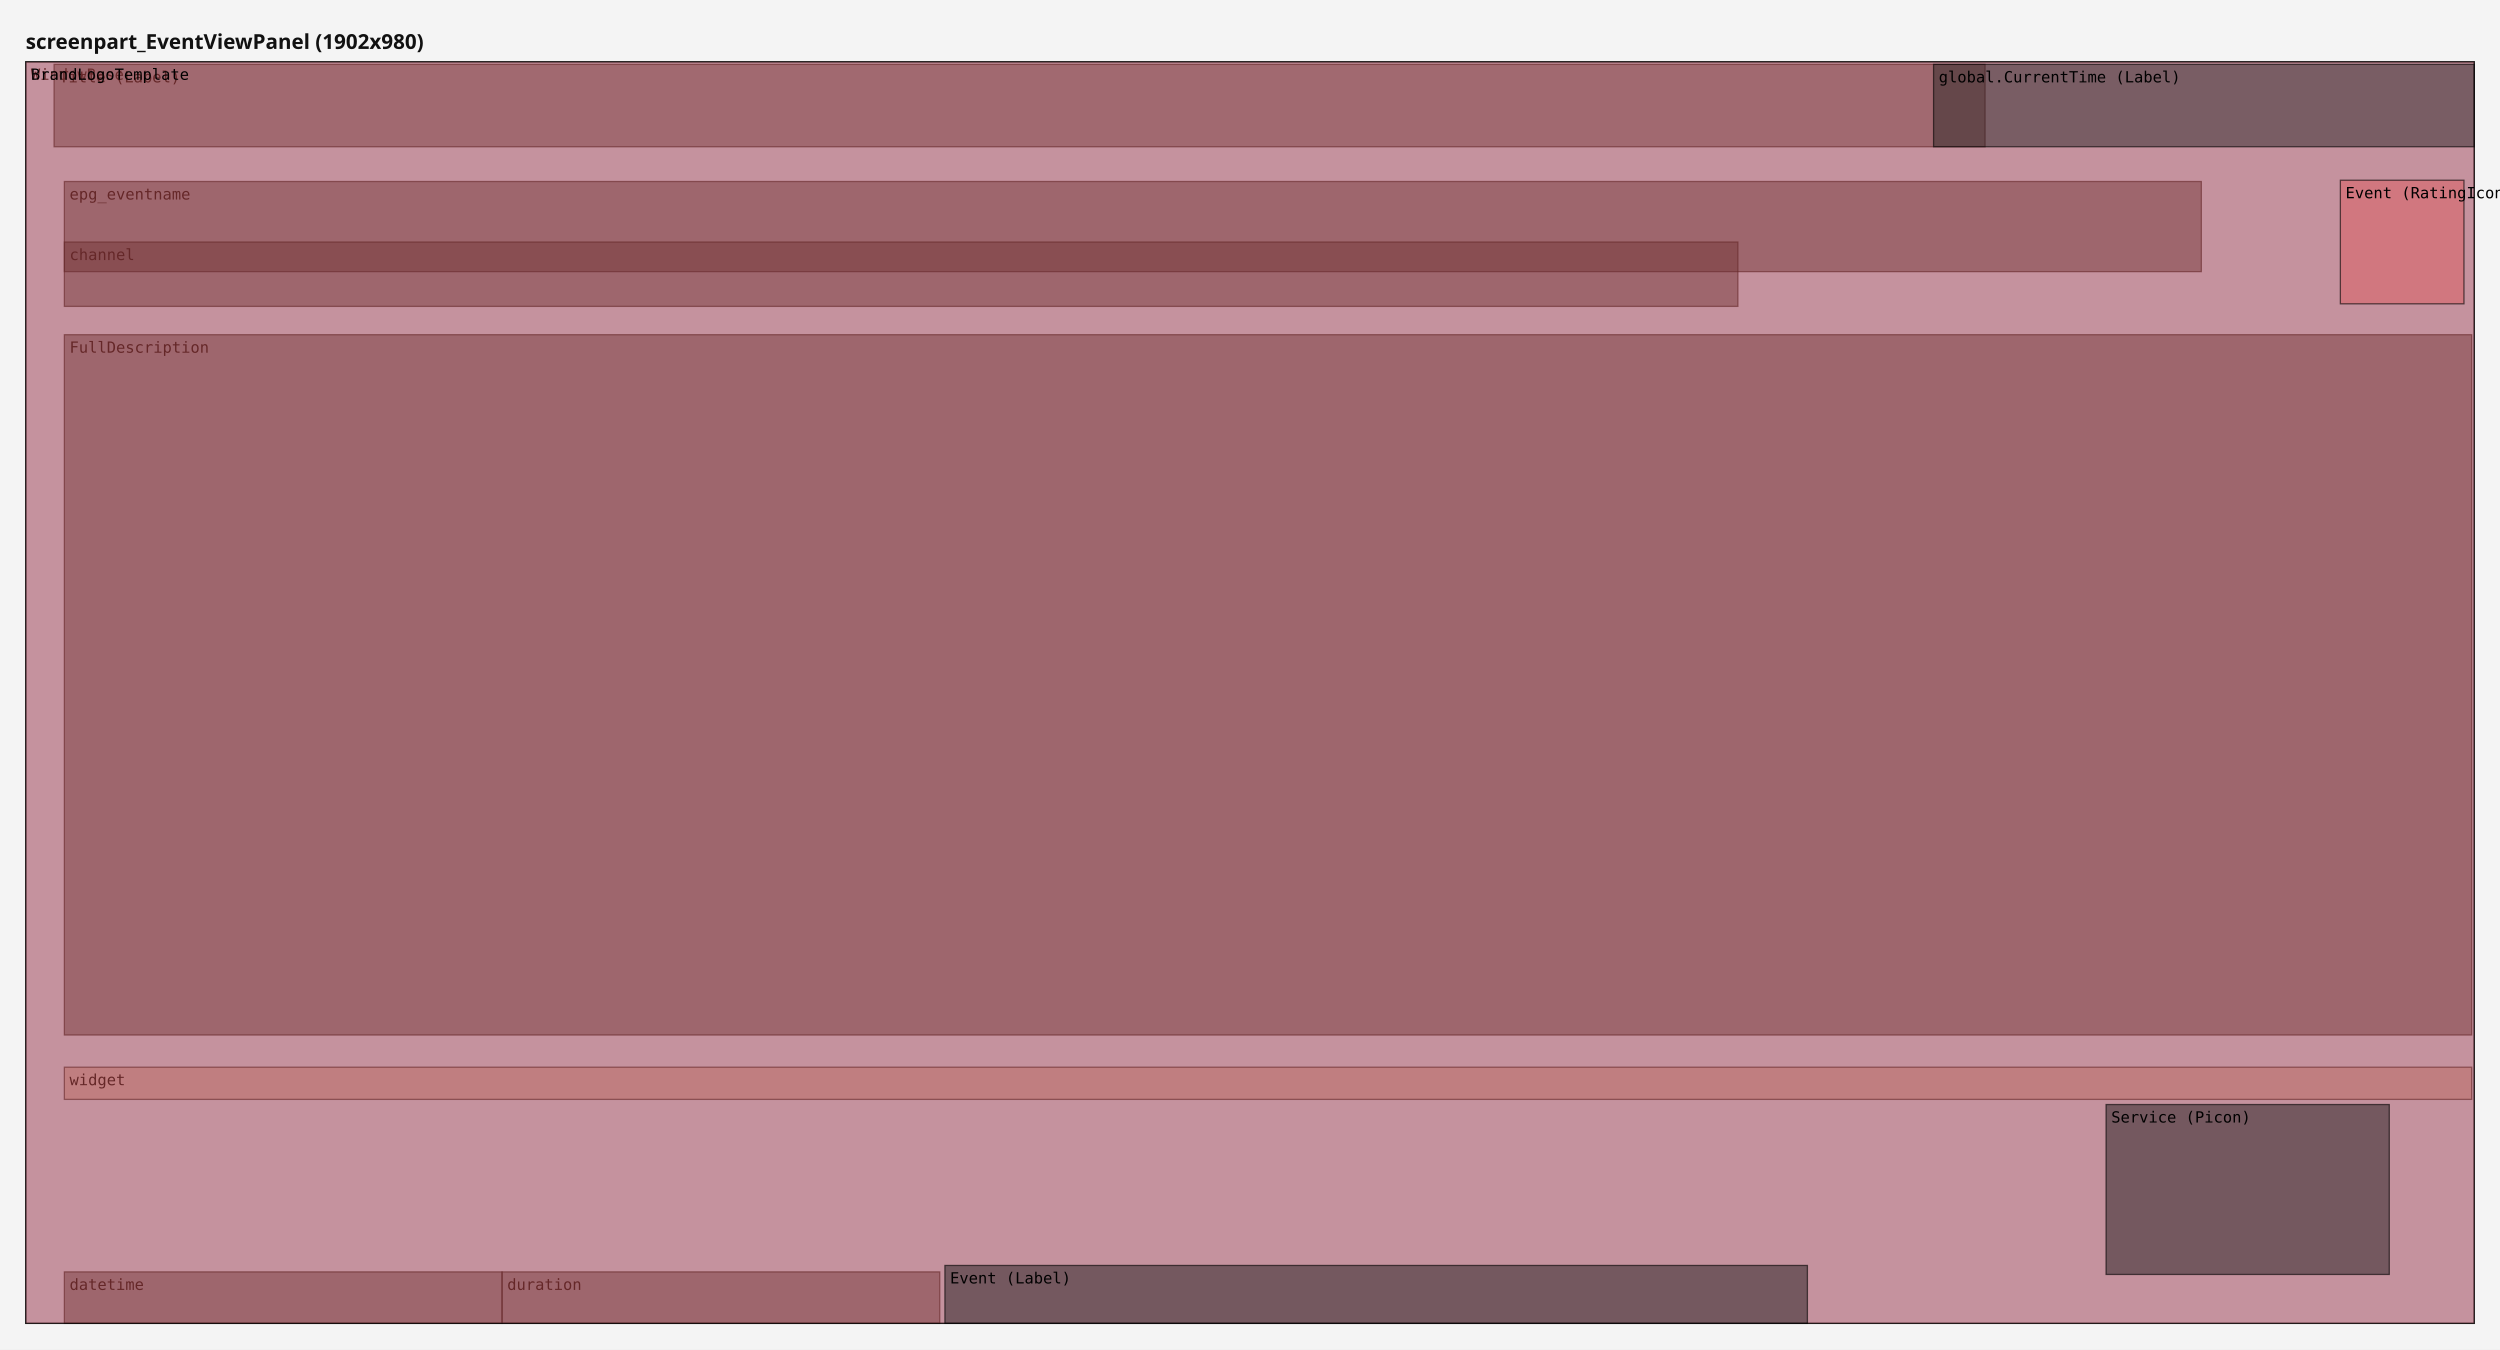
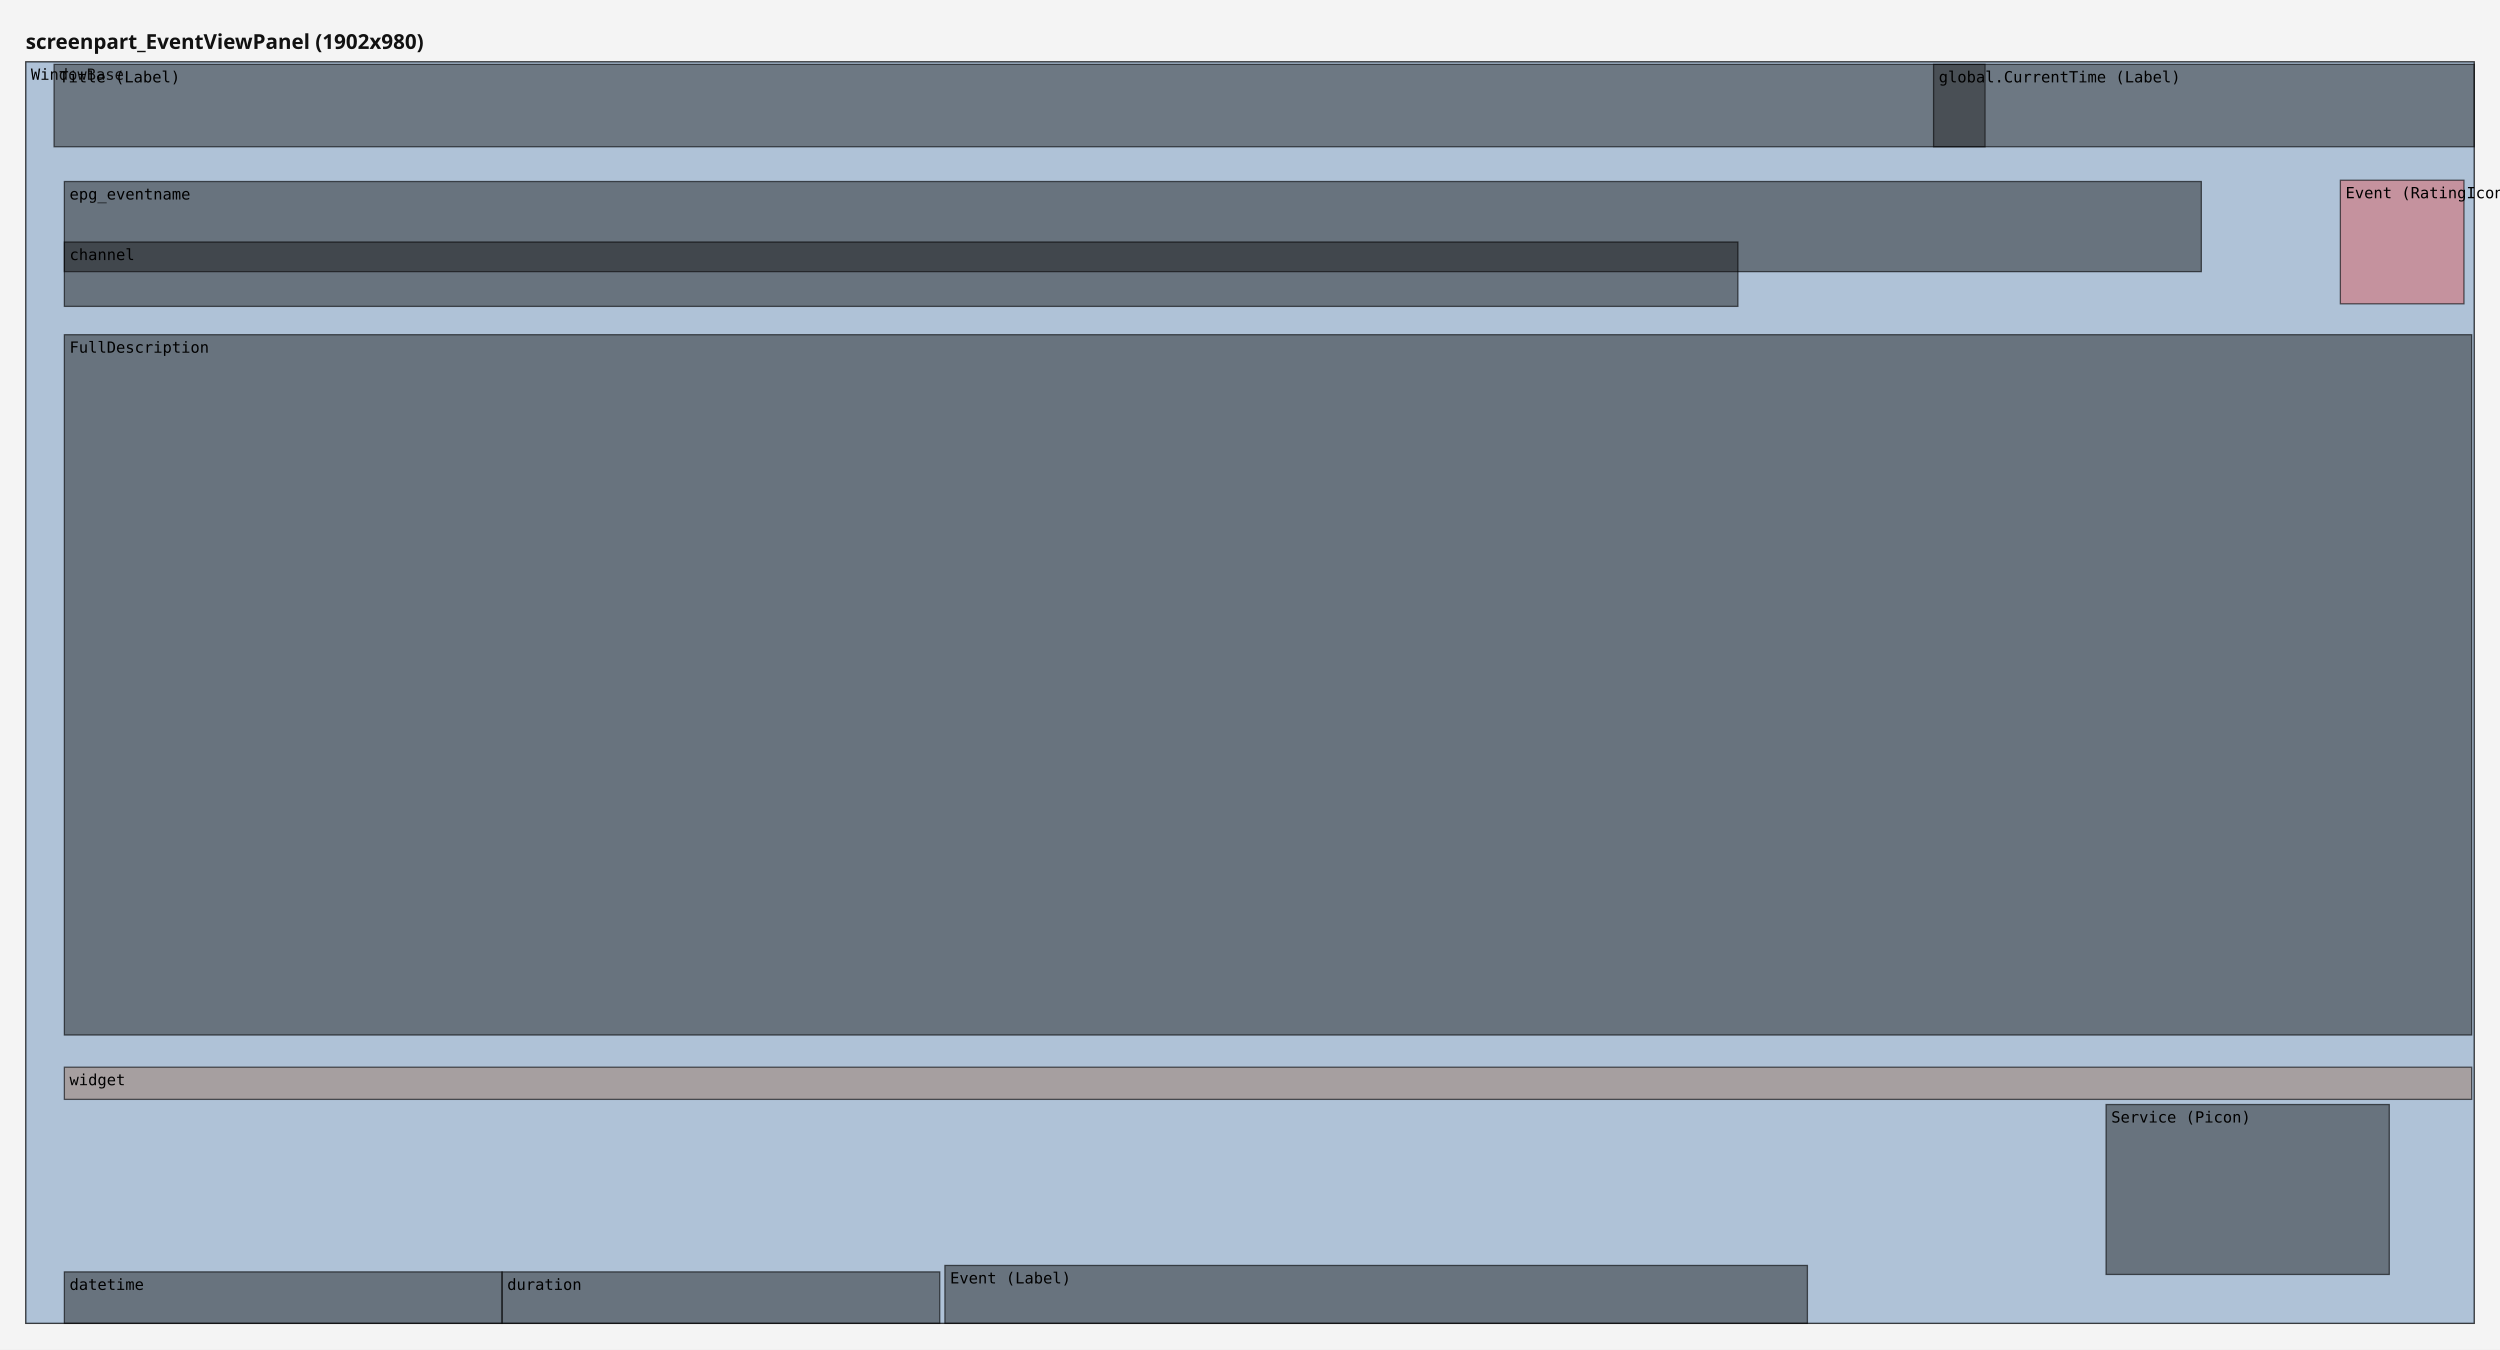
<svg xmlns="http://www.w3.org/2000/svg" width="1942" height="1048" viewBox="0 0 1942 1048">
  <rect x="0" y="0" width="1942" height="1048" fill="#f4f4f4" />
  <text x="20" y="38" font-family="sans-serif" font-size="16" font-weight="bold" fill="#111111">screenpart_EventViewPanel (1902x980)</text>
  <g data-screen="0" transform="translate(20,48)">
    <rect x="0" y="0" width="1902" height="980" fill="#ffffff" stroke="#999999" stroke-width="1" />
    <g>
      <rect data-ref="0:0" x="0" y="0" width="1902" height="980" fill="#4e79a7" fill-opacity="0.45" stroke="#000000" stroke-opacity="0.6" stroke-width="1" />
      <text x="4" y="14" font-family="monospace" font-size="12" fill="#000000">WindowBase</text>
    </g>
    <g>
      <rect data-ref="0:1" x="30" y="93" width="1660" height="70" fill="#121212" fill-opacity="0.45" stroke="#000000" stroke-opacity="0.6" stroke-width="1" />
      <text x="34" y="107" font-family="monospace" font-size="12" fill="#000000">epg_eventname</text>
    </g>
    <g>
      <rect data-ref="0:3" x="30" y="140" width="1300" height="50" fill="#121212" fill-opacity="0.45" stroke="#000000" stroke-opacity="0.6" stroke-width="1" />
      <text x="34" y="154" font-family="monospace" font-size="12" fill="#000000">channel</text>
    </g>
    <g>
      <rect data-ref="0:4" x="30" y="940" width="340" height="40" fill="#121212" fill-opacity="0.45" stroke="#000000" stroke-opacity="0.6" stroke-width="1" />
      <text x="34" y="954" font-family="monospace" font-size="12" fill="#000000">datetime</text>
    </g>
    <g>
      <rect data-ref="0:5" x="370" y="940" width="340" height="40" fill="#121212" fill-opacity="0.45" stroke="#000000" stroke-opacity="0.6" stroke-width="1" />
      <text x="374" y="954" font-family="monospace" font-size="12" fill="#000000">duration</text>
    </g>
    <g>
      <rect data-ref="0:7" x="30" y="212" width="1870" height="544" fill="#121212" fill-opacity="0.45" stroke="#000000" stroke-opacity="0.6" stroke-width="1" />
      <text x="34" y="226" font-family="monospace" font-size="12" fill="#000000">FullDescription</text>
    </g>
    <g>
      <rect data-ref="0:8" x="30" y="781" width="1870" height="25" fill="#9c755f" fill-opacity="0.45" stroke="#000000" stroke-opacity="0.6" stroke-width="1" />
      <text x="34" y="795" font-family="monospace" font-size="12" fill="#000000">widget</text>
    </g>
    <g>
      <rect data-ref="0:10" x="22" y="2" width="1500" height="64" fill="#1d1d1d" fill-opacity="0.45" stroke="#000000" stroke-opacity="0.6" stroke-width="1" />
      <text x="26" y="16" font-family="monospace" font-size="12" fill="#000000">Title (Label)</text>
    </g>
    <g>
-       <rect data-ref="0:12" x="0" y="0" width="1902" height="980" fill="#e15759" fill-opacity="0.45" stroke="#000000" stroke-opacity="0.6" stroke-width="1" />
-       <text x="4" y="14" font-family="monospace" font-size="12" fill="#000000">BrandLogoTemplate</text>
-     </g>
-     <g>
      <rect data-ref="0:2" x="1798" y="92" width="96" height="96" fill="#e15759" fill-opacity="0.45" stroke="#000000" stroke-opacity="0.6" stroke-width="1" />
      <text x="1802" y="106" font-family="monospace" font-size="12" fill="#000000">Event (RatingIconLabel)</text>
    </g>
    <g>
      <rect data-ref="0:6" x="714" y="935" width="670" height="45" fill="#121212" fill-opacity="0.45" stroke="#000000" stroke-opacity="0.6" stroke-width="1" />
      <text x="718" y="949" font-family="monospace" font-size="12" fill="#000000">Event (Label)</text>
    </g>
    <g>
      <rect data-ref="0:11" x="1616" y="810" width="220" height="132" fill="#121212" fill-opacity="0.45" stroke="#000000" stroke-opacity="0.6" stroke-width="1" />
      <text x="1620" y="824" font-family="monospace" font-size="12" fill="#000000">Service (Picon)</text>
    </g>
    <g>
      <rect data-ref="0:9" x="1482" y="2" width="420" height="64" fill="#1d1d1d" fill-opacity="0.45" stroke="#000000" stroke-opacity="0.6" stroke-width="1" />
      <text x="1486" y="16" font-family="monospace" font-size="12" fill="#000000">global.CurrentTime (Label)</text>
    </g>
  </g>
</svg>
